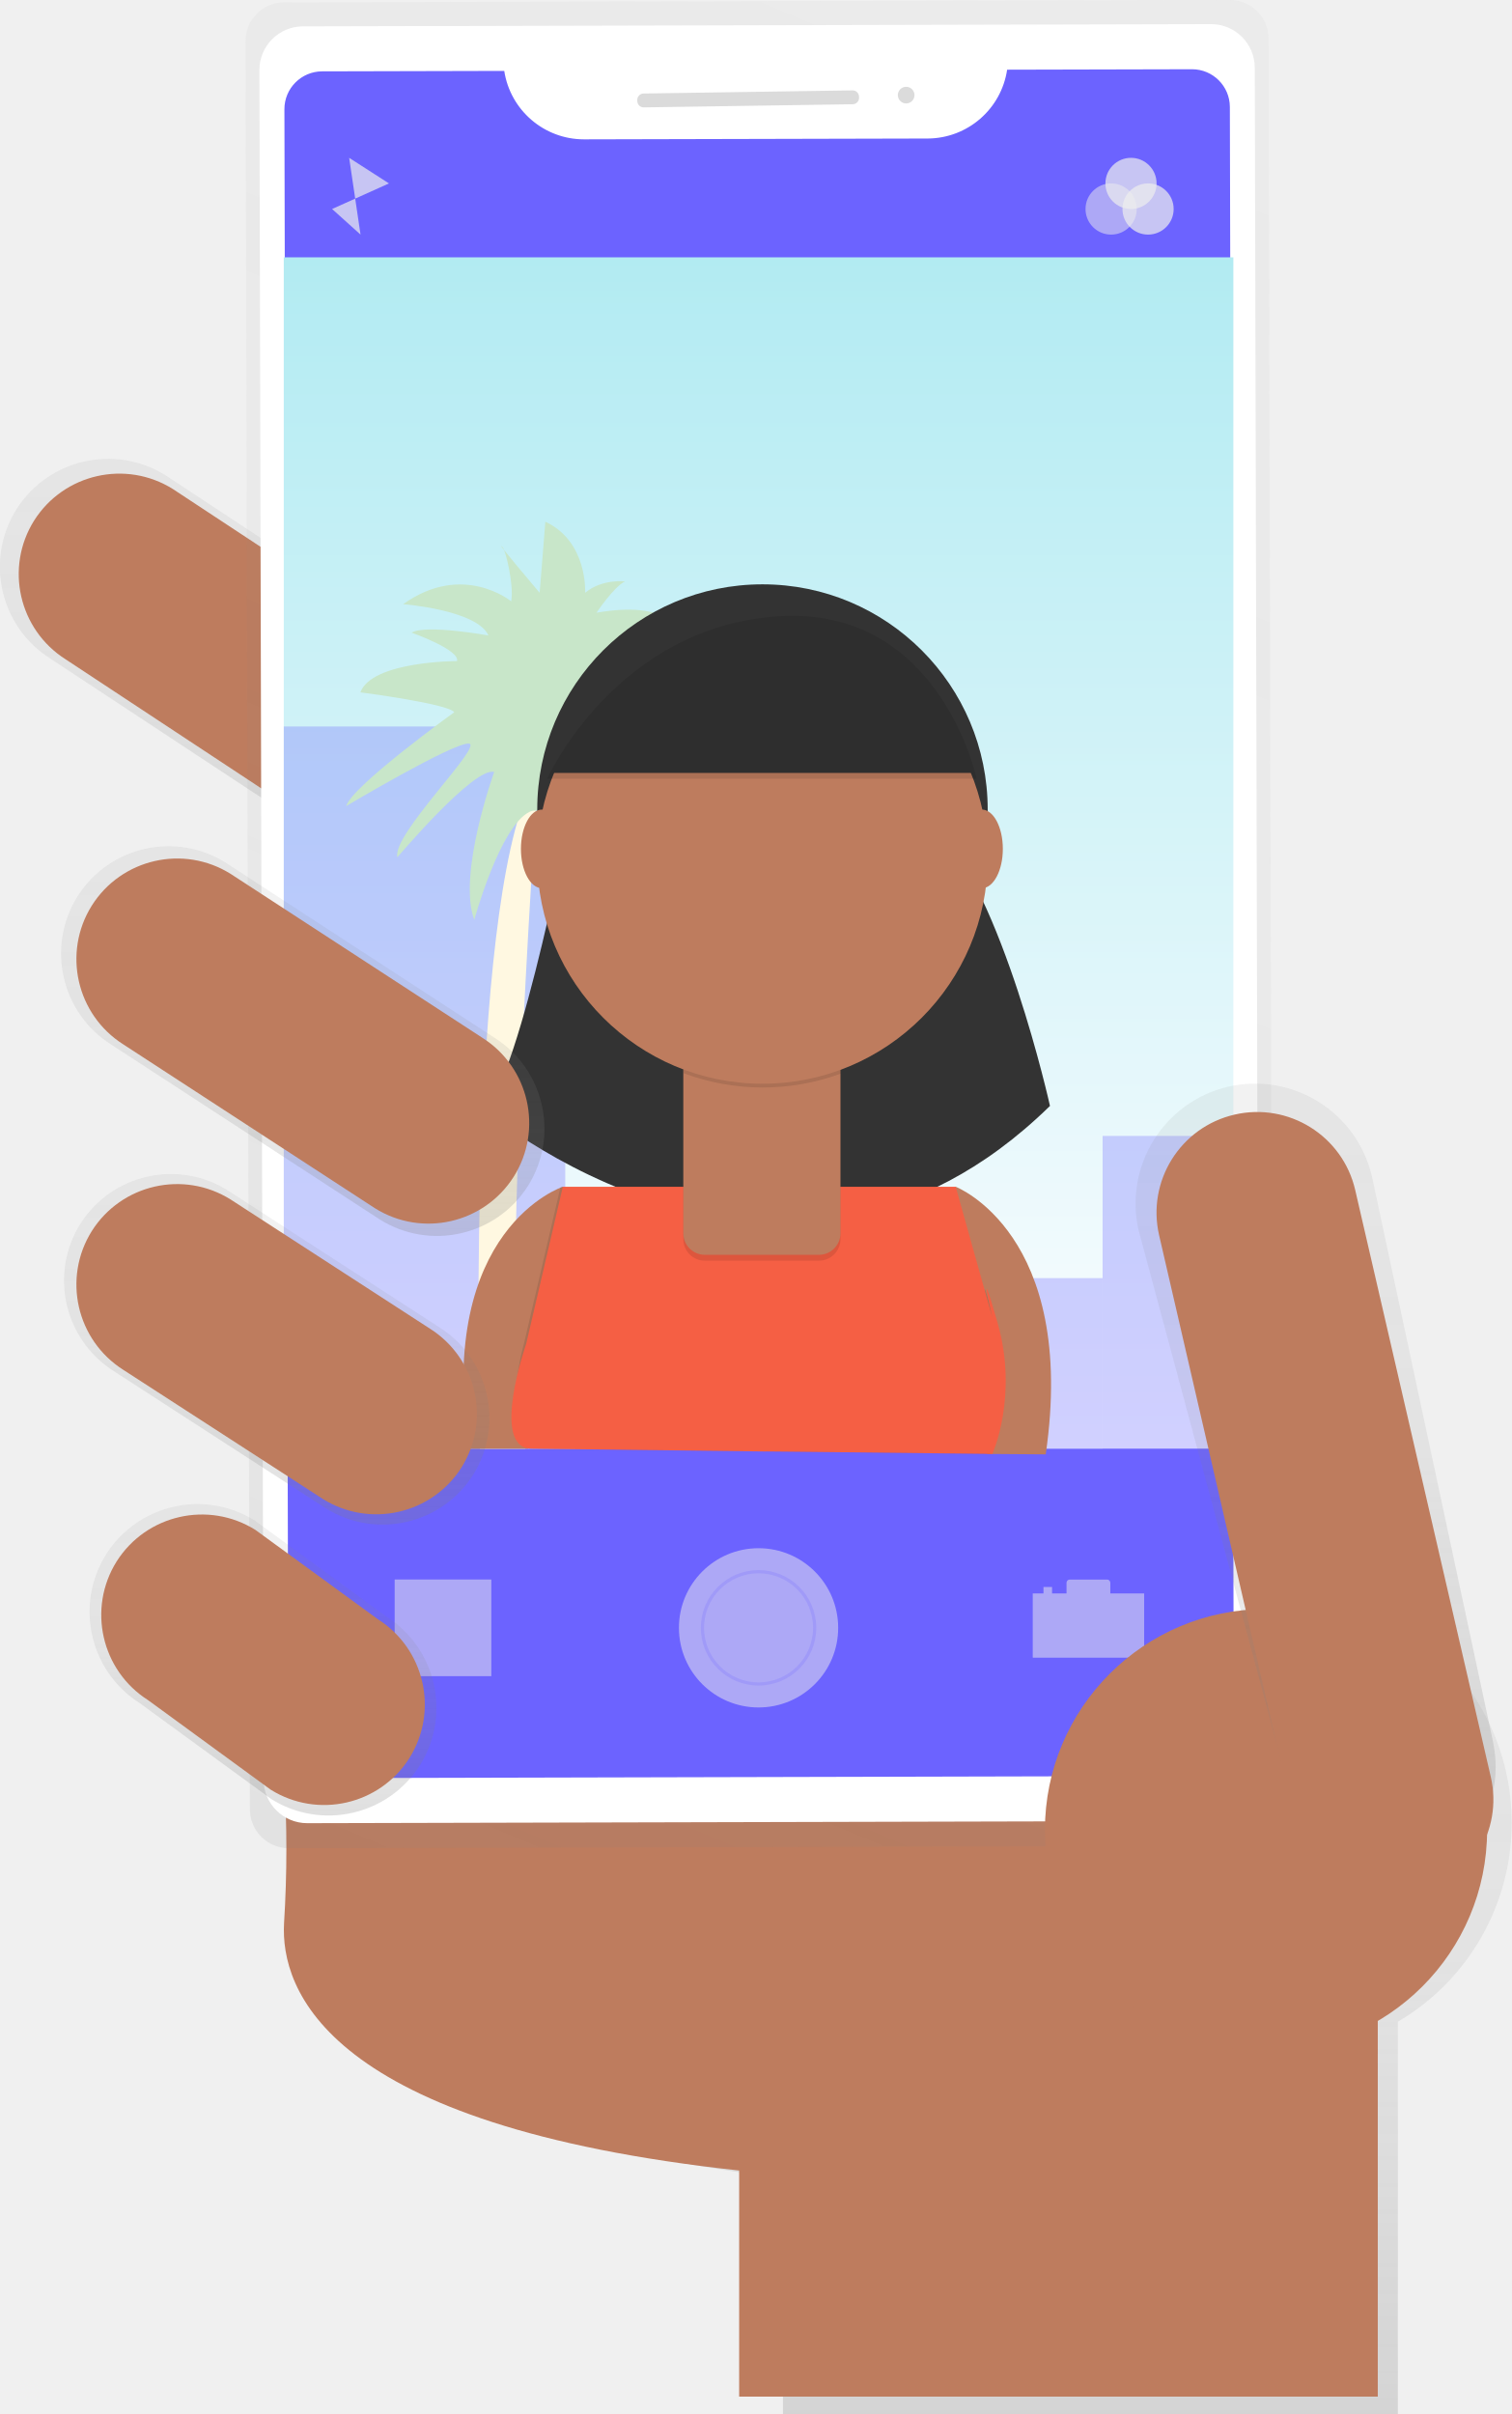
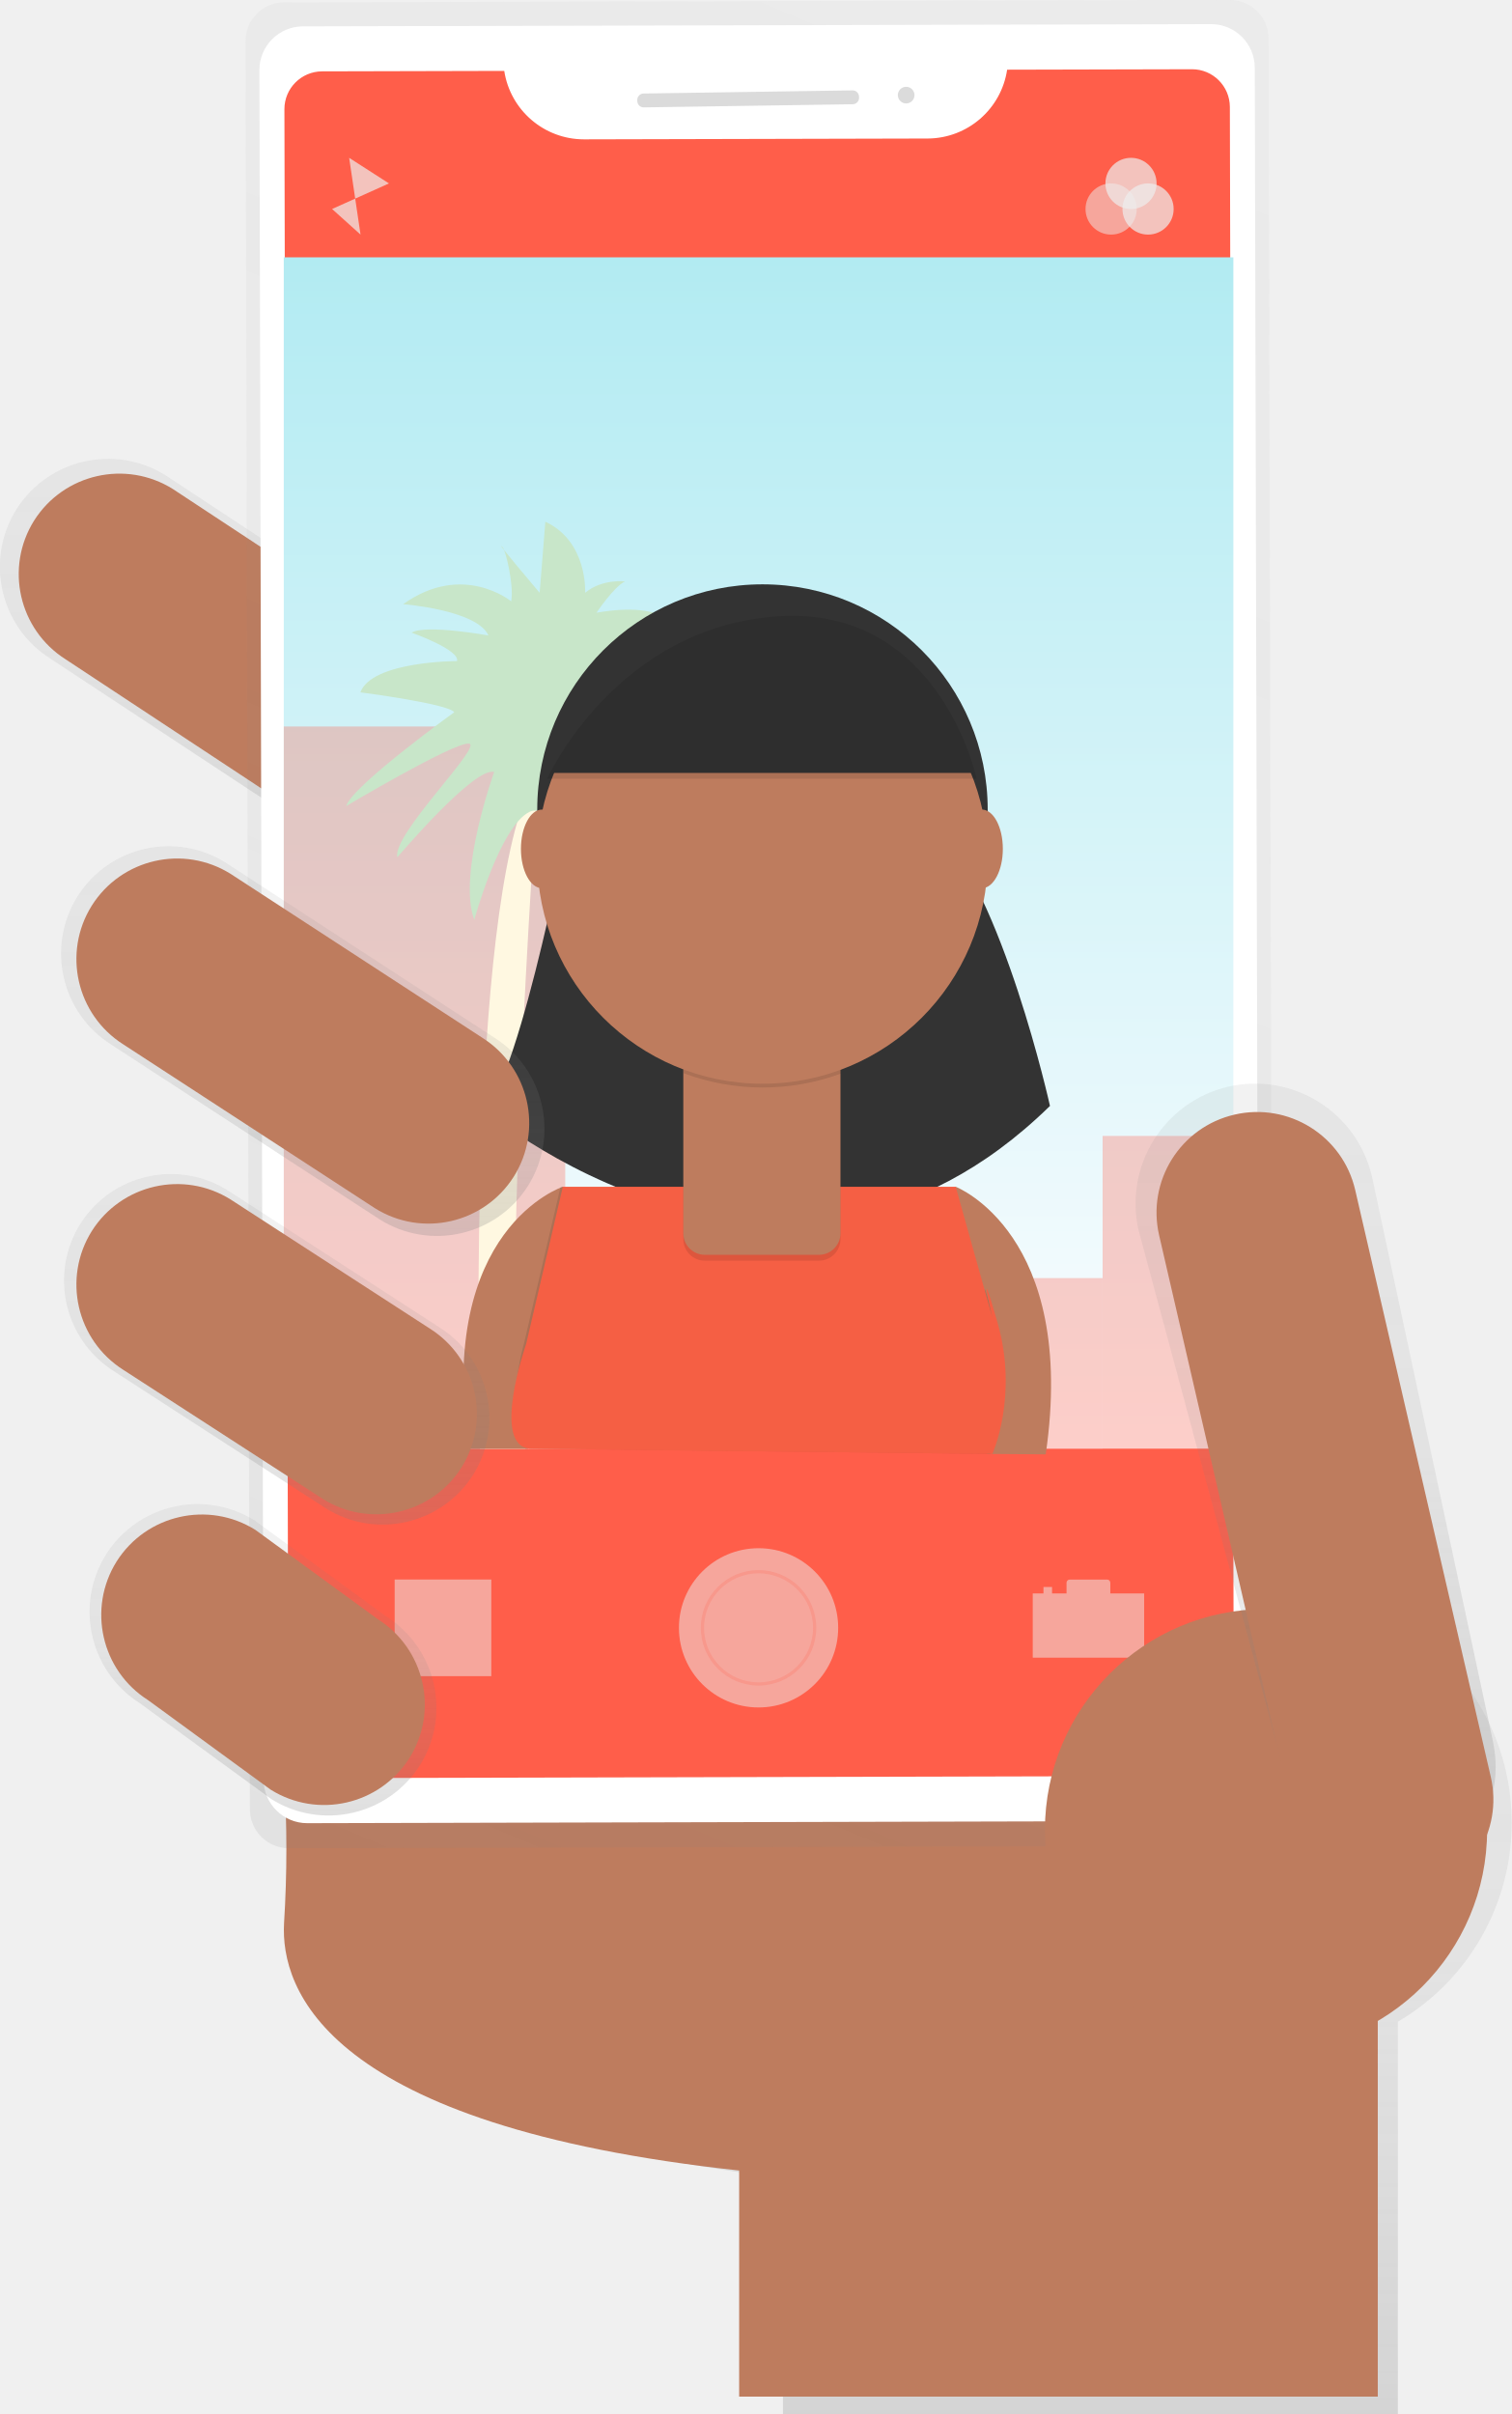
<svg xmlns="http://www.w3.org/2000/svg" xmlns:xlink="http://www.w3.org/1999/xlink" id="44914b3e-4ff9-4431-981e-b48acbe6759b" data-name="Layer 1" width="472.08" height="753.74" viewBox="0 0 472.08 753.74">
  <defs>
    <linearGradient id="047d6260-e3e7-4421-9cbc-178d61f5fd00" x1="447.08" y1="348.99" x2="447.08" y2="216.4" gradientTransform="translate(0.01 -0.01)" gradientUnits="userSpaceOnUse">
      <stop offset="0" stop-color="gray" stop-opacity="0.25" />
      <stop offset="0.54" stop-color="gray" stop-opacity="0.12" />
      <stop offset="1" stop-color="gray" stop-opacity="0.1" />
    </linearGradient>
    <linearGradient id="63ca4d46-187d-400f-bc66-80514cad3441" x1="653.79" y1="826.87" x2="653.79" y2="570.09" xlink:href="#047d6260-e3e7-4421-9cbc-178d61f5fd00" />
    <linearGradient id="d33e6aa4-99b5-473f-bb68-306d2b531be8" x1="487.46" y1="663.45" x2="740.06" y2="66.96" gradientTransform="translate(-13.63 -2.04) rotate(-0.14)" xlink:href="#047d6260-e3e7-4421-9cbc-178d61f5fd00" />
    <linearGradient id="29dd9e8b-9418-4416-aa22-a80903c94e95" x1="236.87" y1="452.34" x2="236.87" y2="80.35" gradientUnits="userSpaceOnUse">
      <stop offset="0" stop-color="#fcfdff" />
      <stop offset="1" stop-color="#b2ebf2" />
    </linearGradient>
    <linearGradient id="92cc4875-fc0d-4098-9c41-d6fc57a0b2d9" x1="774.73" y1="657.67" x2="774.73" y2="411.51" xlink:href="#047d6260-e3e7-4421-9cbc-178d61f5fd00" />
    <linearGradient id="8bf4a49d-4b4a-4ad7-b49f-3914cd869768" x1="450.36" y1="549.19" x2="450.36" y2="439.64" xlink:href="#047d6260-e3e7-4421-9cbc-178d61f5fd00" />
    <linearGradient id="d03a91ec-a732-40ea-b889-bca828f7dae8" x1="446.09" y1="640" x2="446.09" y2="542.77" xlink:href="#047d6260-e3e7-4421-9cbc-178d61f5fd00" />
    <linearGradient id="f5bc8f66-26fb-41cb-b6de-69223130756b" x1="458.5" y1="459.05" x2="458.5" y2="337.39" xlink:href="#047d6260-e3e7-4421-9cbc-178d61f5fd00" />
  </defs>
  <path d="M525,333.23h0a33.9,33.9,0,0,1-46.61,10.59l-98.71-65.05a33.9,33.9,0,0,1-10.59-46.61h0a33.9,33.9,0,0,1,46.61-10.59l98.71,65.05A33.9,33.9,0,0,1,525,333.23Z" transform="translate(-363.96 -73.13)" fill="url(#047d6260-e3e7-4421-9cbc-178d61f5fd00)" />
  <path d="M519.55,329.67h0a31.51,31.51,0,0,1-43.33,9.85L384.46,279a31.51,31.51,0,0,1-9.85-43.33h0a31.51,31.51,0,0,1,43.33-9.85l91.77,60.47A31.51,31.51,0,0,1,519.55,329.67Z" transform="translate(-363.96 -73.13)" fill="#be7c5e" />
  <path d="M836,642.19a72.1,72.1,0,0,0-142.93-13.44l-221.58-6L474,660.81s-31.59,72.9,134.46,92.35v73.71h192V704.39A72.06,72.06,0,0,0,836,642.19Z" transform="translate(-363.96 -73.13)" fill="url(#63ca4d46-187d-400f-bc66-80514cad3441)" />
  <path d="M452.66,673.6c-1.14,20.51,12.74,63.27,142.11,77.24v70.6H794.19v-187l-341.63-8.54.11,1.65A368.71,368.71,0,0,1,452.66,673.6Z" transform="translate(-363.96 -73.13)" fill="#be7c5e" />
  <g opacity="0.5">
    <path d="M747.91,73.13l-295.19.72A12.13,12.13,0,0,0,440.62,86L442,638.11a12.13,12.13,0,0,0,12.16,12.1l295.19-.72a12.13,12.13,0,0,0,12.1-12.16L760.08,85.23A12.13,12.13,0,0,0,747.91,73.13Z" transform="translate(-363.96 -73.13)" fill="url(#d33e6aa4-99b5-473f-bb68-306d2b531be8)" />
  </g>
  <rect x="445.61" y="81.02" width="310.82" height="561.04" rx="13.64" ry="13.64" transform="translate(-364.84 -71.67) rotate(-0.14)" fill="#fff" />
-   <path id="08c8378a-2a7c-440d-babe-a4bd2c3153db" data-name="&lt;Path&gt;" d="M678.45,94.89a25.2,25.2,0,0,1-24.78,21.49l-107.36.26a25.2,25.2,0,0,1-24.89-21.37l-56.87.14a11.81,11.81,0,0,0-11.78,11.83L454,616.54a11.81,11.81,0,0,0,11.83,11.78l271.63-.66a11.81,11.81,0,0,0,11.78-11.83L748,106.53a11.81,11.81,0,0,0-11.83-11.78Z" transform="translate(-363.96 -73.13)" fill="#6c63ff" />
+   <path id="08c8378a-2a7c-440d-babe-a4bd2c3153db" data-name="&lt;Path&gt;" d="M678.45,94.89a25.2,25.2,0,0,1-24.78,21.49l-107.36.26a25.2,25.2,0,0,1-24.89-21.37l-56.87.14a11.81,11.81,0,0,0-11.78,11.83L454,616.54a11.81,11.81,0,0,0,11.83,11.78l271.63-.66a11.81,11.81,0,0,0,11.78-11.83L748,106.53a11.81,11.81,0,0,0-11.83-11.78Z" transform="translate(-363.96 -73.13)" fill="#FF5E4A" />
  <rect x="562.95" y="101.82" width="69.26" height="4.33" rx="2" ry="2" transform="translate(-365.45 -64.13) rotate(-0.86)" fill="#dbdbdb" />
  <circle cx="646.92" cy="102.81" r="2.6" transform="translate(-365.43 -63.39) rotate(-0.86)" fill="#dbdbdb" />
  <circle cx="236.87" cy="508.27" r="24.86" fill="#eee" opacity="0.5" />
-   <circle cx="236.87" cy="508.27" r="17.52" fill="none" stroke="#6c63ff" stroke-miterlimit="10" opacity="0.2" />
+   <circle cx="236.87" cy="508.27" r="17.52" fill="none" stroke="#FF5E4A" stroke-miterlimit="10" opacity="0.2" />
  <rect x="123.24" y="493.18" width="30.18" height="30.18" fill="#eee" opacity="0.5" />
  <path d="M710.67,570.65v-3.32a1,1,0,0,0-1-1H698a1,1,0,0,0-1,1v3.32h-4.52v-2h-2.68v2h-3.35v20.07h34.79V570.65Z" transform="translate(-363.96 -73.13)" fill="#eee" opacity="0.5" />
  <rect x="88.61" y="80.35" width="296.52" height="371.98" fill="url(#29dd9e8b-9418-4416-aa22-a80903c94e95)" />
  <circle cx="353.17" cy="57.27" r="7.99" fill="#eee" opacity="0.7" />
  <circle cx="358.5" cy="65.26" r="7.99" fill="#eee" opacity="0.7" />
  <circle cx="346.96" cy="65.26" r="7.99" fill="#eee" opacity="0.5" />
  <polyline points="109.03 49.28 121.46 57.27 103.7 65.26 112.58 73.25" fill="#eee" opacity="0.7" />
-   <rect x="88.61" y="226.84" width="87.89" height="225.5" fill="#6c63ff" opacity="0.3" />
-   <rect x="300.79" y="399.07" width="43.5" height="53.27" fill="#6c63ff" opacity="0.3" />
-   <rect x="344.3" y="354.68" width="37.29" height="98.54" fill="#6c63ff" opacity="0.3" />
+   <rect x="88.61" y="226.84" width="87.89" height="225.5" fill="#FF5E4A" opacity="0.3" />
+   <rect x="300.79" y="399.07" width="43.5" height="53.27" fill="#FF5E4A" opacity="0.3" />
+   <rect x="344.3" y="354.68" width="37.29" height="98.54" fill="#FF5E4A" opacity="0.3" />
  <path d="M528,525.46h-14.2S509.39,370.1,528,322.16h3.55S519.15,497.94,528,525.46Z" transform="translate(-363.96 -73.13)" fill="#fff8e1" />
  <path d="M518.27,314.17s-11.54,32-6.21,46.17c0,0,8-29.3,17.31-33.74s19.09,33.74,19.09,33.74,5.33-24-4.44-43.5c0,0,19.53,10.65,29.3,31.07,0,0,1.78-13.32-21.31-40.84,0,0,20.42,5.33,33.74,17.76,0,0,4.44-9.77-23.08-25.75,0,0,3.55-11.54,24.86-6.21,0,0,0-15.09-33.74-12.43,0,0,0-9.77,22.19-8,0,0,0-12.43-25.75-8,0,0,5.33-8,8.88-9.77,0,0-7.1-.89-12.43,3.55,0,0,.89-16-12.43-22.19l-1.78,22.19s-14.92-17.59-11.54-14.2c.89.89,3.55,11.54,2.66,16.87,0,0-15.09-12.43-33.74.89,0,0,23.08,1.78,26.63,9.77,0,0-19.53-3.55-24-.89,0,0,15.09,5.33,14.2,8.88,0,0-26.63,0-30.18,9.77,0,0,27.52,3.55,29.3,6.21,0,0-32,23.08-33.74,29.3,0,0,32.85-19.53,38.17-19.53s-24,28.41-22.19,35.51C488.08,340.8,512.05,312.4,518.27,314.17Z" transform="translate(-363.96 -73.13)" fill="#c8e6c9" />
  <path d="M539.71,443.68s-39.43,12.91-29.44,81.79h18.64l22.24-70.34Z" transform="translate(-363.96 -73.13)" fill="#be7c5e" />
  <path d="M662.39,443.68s38.11,14.68,28.11,83.56l-18.3-.14-21.26-72Z" transform="translate(-363.96 -73.13)" fill="#be7c5e" />
  <path d="M541.35,330.82s-18,92.53-27.81,87.62c0,0,94.69,81.78,178.29,0,0,0-14.72-66.36-36-87.62Z" transform="translate(-363.96 -73.13)" fill="#333" />
  <circle cx="238.09" cy="252.78" r="70.33" fill="#333" />
  <path d="M673.11,527.1s8.18-18,1.64-40.89-1.64-1.64-1.64-1.64l-11.45-40.89H539l-11.45,49.07s-6.72,22.72,1.64,32.71" transform="translate(-363.96 -73.13)" opacity="0.1" />
  <path d="M662.39,443.68H539.71l-11.45,49.07s-11.39,32.55,1.64,32.71c144.62,1.78.8,0,143.94,1.64,0,0,8.18-18,1.64-40.89s-1.64-1.64-1.64-1.64Z" transform="translate(-363.96 -73.13)" fill="#f55f44" />
  <path d="M213.38,329.84h49.07a0,0,0,0,1,0,0V386.9a6.73,6.73,0,0,1-6.73,6.73H220.1a6.73,6.73,0,0,1-6.73-6.73V329.84a0,0,0,0,1,0,0Z" opacity="0.1" />
  <path d="M213.38,328h49.07a0,0,0,0,1,0,0v57.07a6.73,6.73,0,0,1-6.73,6.73H220.1a6.73,6.73,0,0,1-6.73-6.73V328A0,0,0,0,1,213.38,328Z" fill="#be7c5e" />
  <path d="M577.42,408.22a70.62,70.62,0,0,0,49.07.14v-6H577.42Z" transform="translate(-363.96 -73.13)" opacity="0.1" />
  <circle cx="238.09" cy="268.05" r="70.33" fill="#be7c5e" />
  <path d="M534.81,314.46H668.93s-11.45-54.16-62.15-50.71S534.81,314.46,534.81,314.46Z" transform="translate(-363.96 -73.13)" fill="#333" />
  <ellipse cx="169.21" cy="265.05" rx="6.54" ry="12.27" fill="#be7c5e" />
  <ellipse cx="306.61" cy="265.05" rx="6.54" ry="12.27" fill="#be7c5e" />
  <path d="M534.81,316.28H668.93s-11.45-54.16-62.15-50.71S534.81,316.28,534.81,316.28Z" transform="translate(-363.96 -73.13)" opacity="0.1" />
  <circle cx="395.33" cy="571.44" r="69.04" fill="#be7c5e" />
  <path d="M803.92,656.74h0c-20,4.63-33.79-8.43-38.42-28.46l-46-171a37.5,37.5,0,0,1,28-44.85h0a37.5,37.5,0,0,1,44.85,28l37.58,175.38C834.52,635.9,824,652.11,803.92,656.74Z" transform="translate(-363.96 -73.13)" fill="url(#92cc4875-fc0d-4098-9c41-d6fc57a0b2d9)" />
  <rect x="746.3" y="417.86" width="62.84" height="250.9" rx="31.42" ry="31.42" transform="translate(-466.33 115.97) rotate(-13.01)" fill="#be7c5e" />
  <path d="M511.71,533.62h0a33.49,33.49,0,0,1-46,10.47l-66.2-42.83a33.49,33.49,0,0,1-10.47-46h0a33.49,33.49,0,0,1,46-10.47l66.2,42.83A33.49,33.49,0,0,1,511.71,533.62Z" transform="translate(-363.96 -73.13)" fill="url(#8bf4a49d-4b4a-4ad7-b49f-3914cd869768)" />
  <path d="M495.1,624.29h0a33.79,33.79,0,0,1-46.46,10.56l-41-29.91a33.79,33.79,0,0,1-10.56-46.46h0a33.79,33.79,0,0,1,46.46-10.56l41,29.91A33.79,33.79,0,0,1,495.1,624.29Z" transform="translate(-363.96 -73.13)" fill="url(#d03a91ec-a732-40ea-b889-bca828f7dae8)" />
  <path d="M491.8,622.07h0a31.51,31.51,0,0,1-43.33,9.85L410.23,604a31.51,31.51,0,0,1-9.85-43.33h0a31.51,31.51,0,0,1,43.33-9.85l38.24,27.89A31.51,31.51,0,0,1,491.8,622.07Z" transform="translate(-363.96 -73.13)" fill="#be7c5e" />
  <path d="M508.09,531.3h0a31.51,31.51,0,0,1-43.33,9.85l-62.29-40.3a31.51,31.51,0,0,1-9.85-43.33h0A31.51,31.51,0,0,1,436,447.67L498.24,488A31.51,31.51,0,0,1,508.09,531.3Z" transform="translate(-363.96 -73.13)" fill="#be7c5e" />
  <path d="M528.84,443.4h0a33.64,33.64,0,0,1-46.26,10.51l-83.9-54.63A33.64,33.64,0,0,1,388.17,353h0a33.64,33.64,0,0,1,46.26-10.51l83.9,54.63A33.64,33.64,0,0,1,528.84,443.4Z" transform="translate(-363.96 -73.13)" fill="url(#f5bc8f66-26fb-41cb-b6de-69223130756b)" />
  <path d="M524.38,440.54h0a31.51,31.51,0,0,1-43.33,9.85l-78.58-51.16a31.51,31.51,0,0,1-9.85-43.33h0A31.51,31.51,0,0,1,436,346l78.58,51.16A31.51,31.51,0,0,1,524.38,440.54Z" transform="translate(-363.96 -73.13)" fill="#be7c5e" />
</svg>
